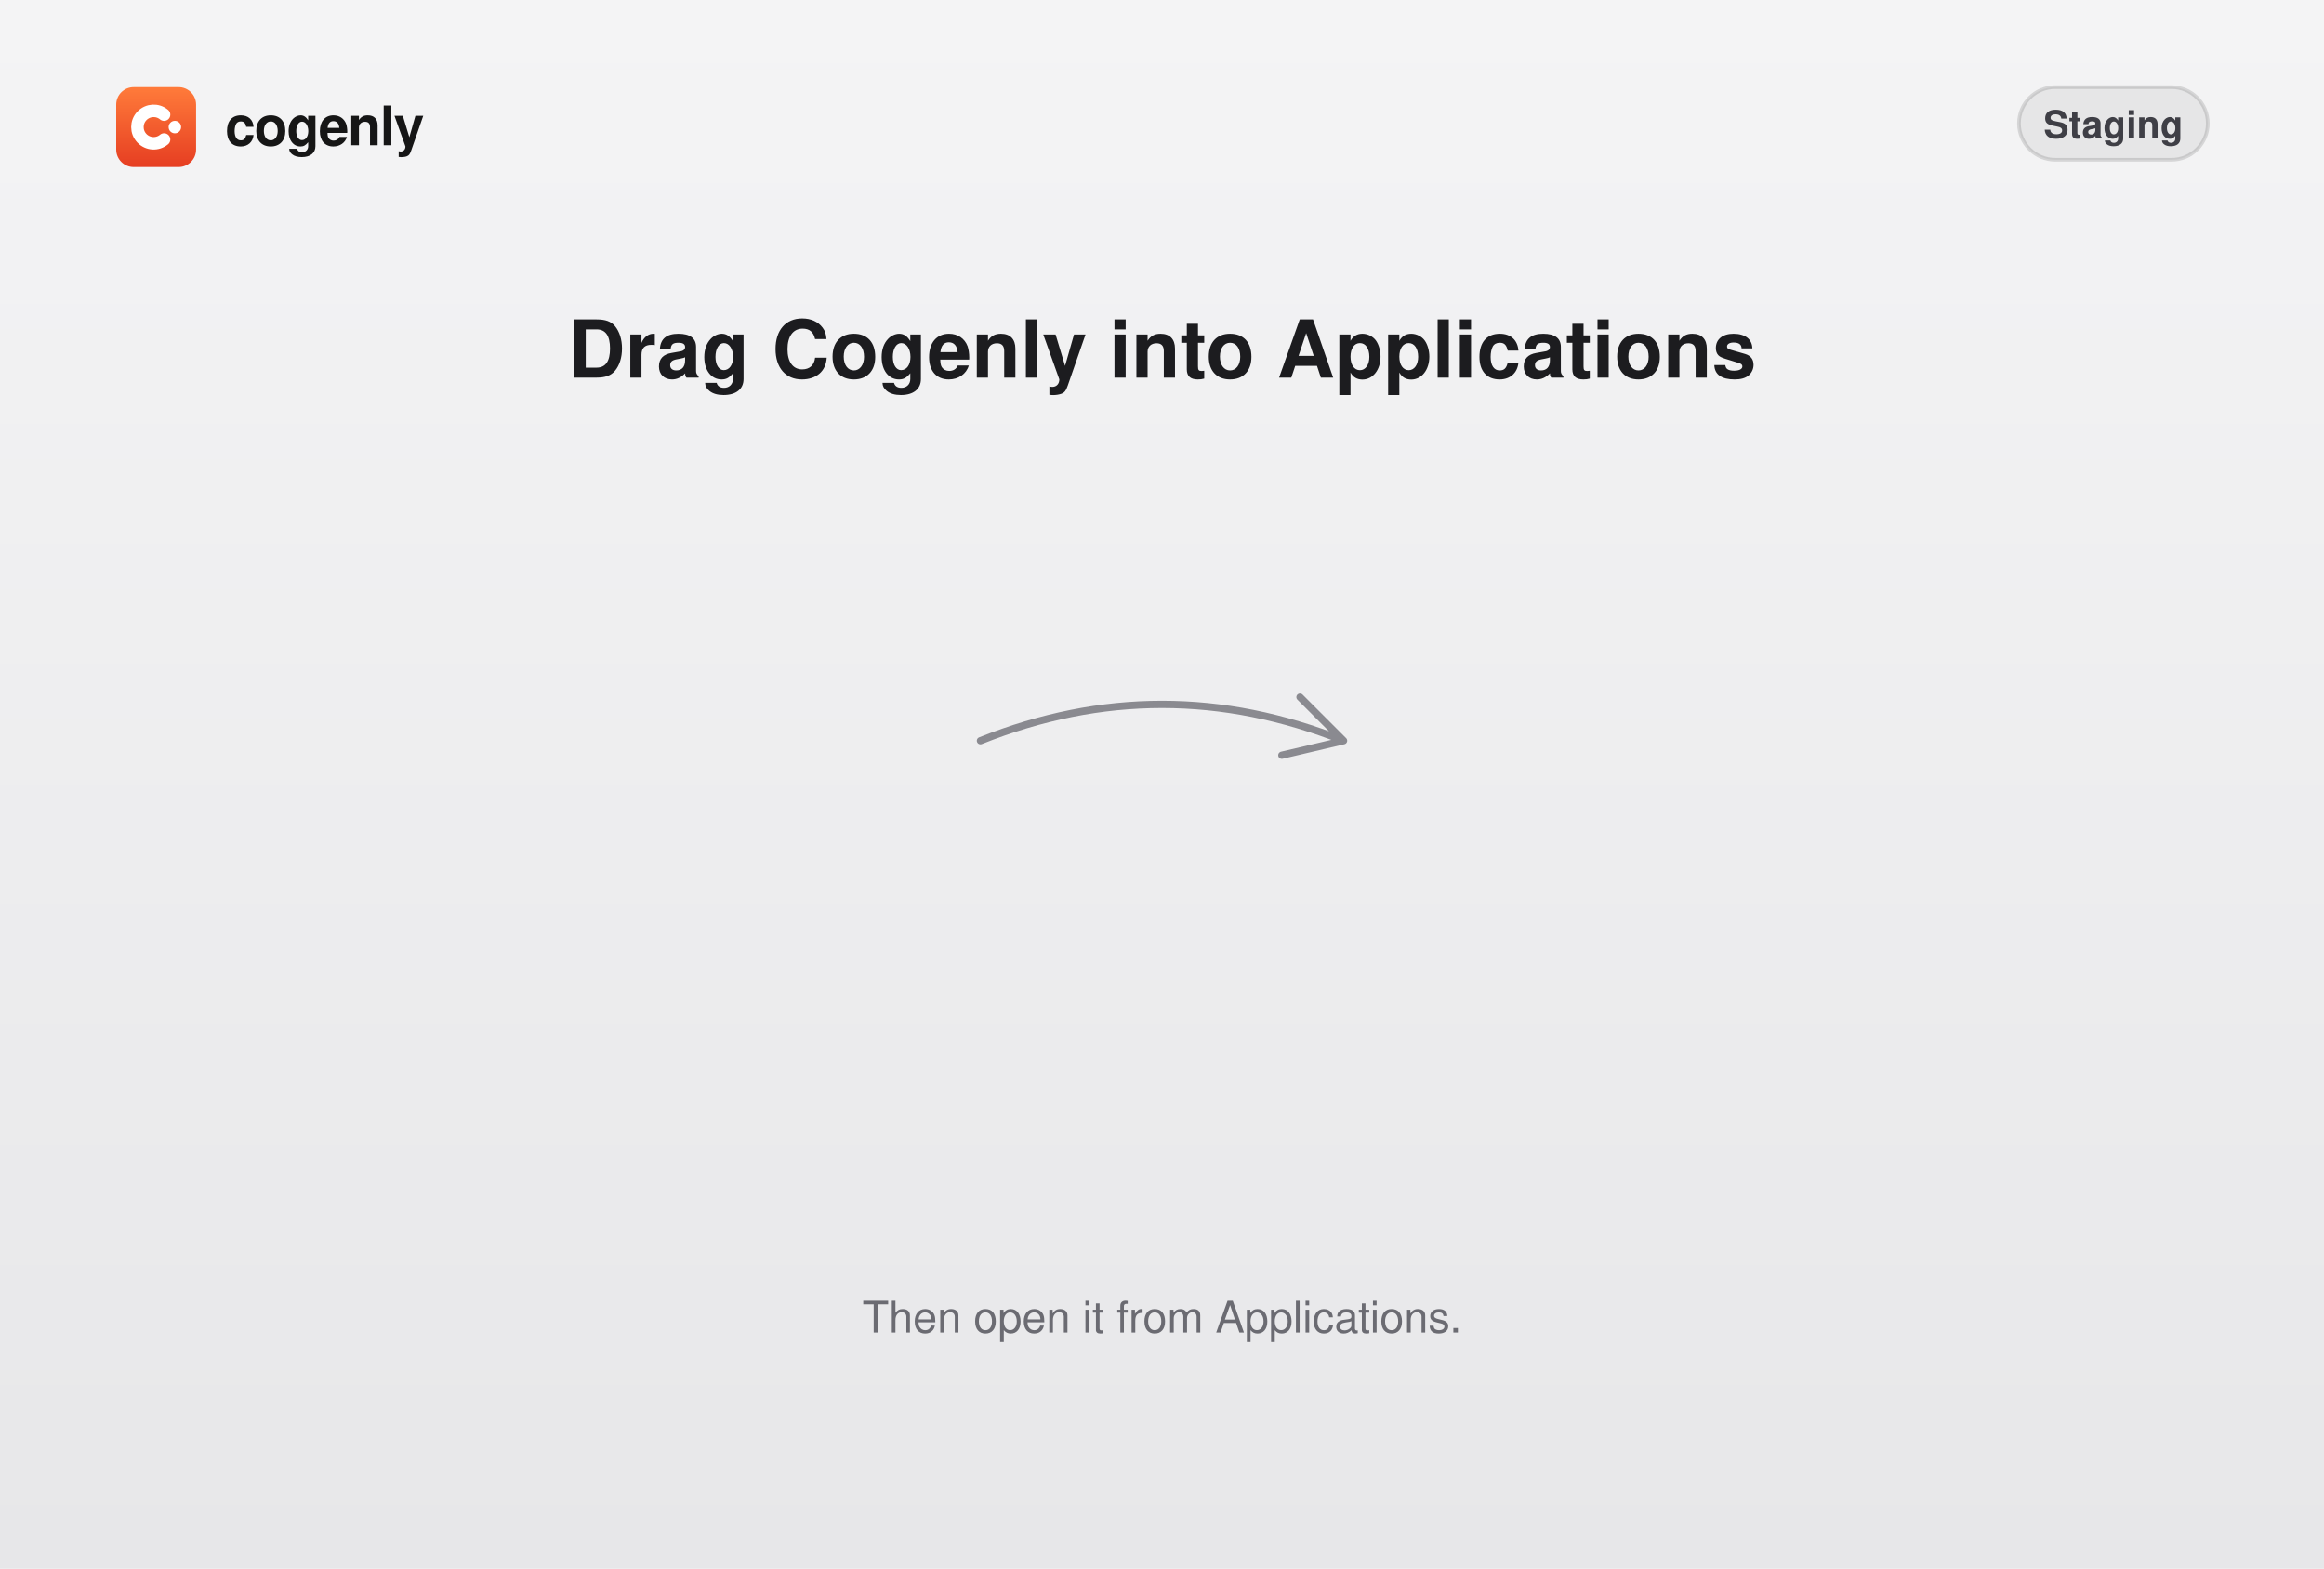
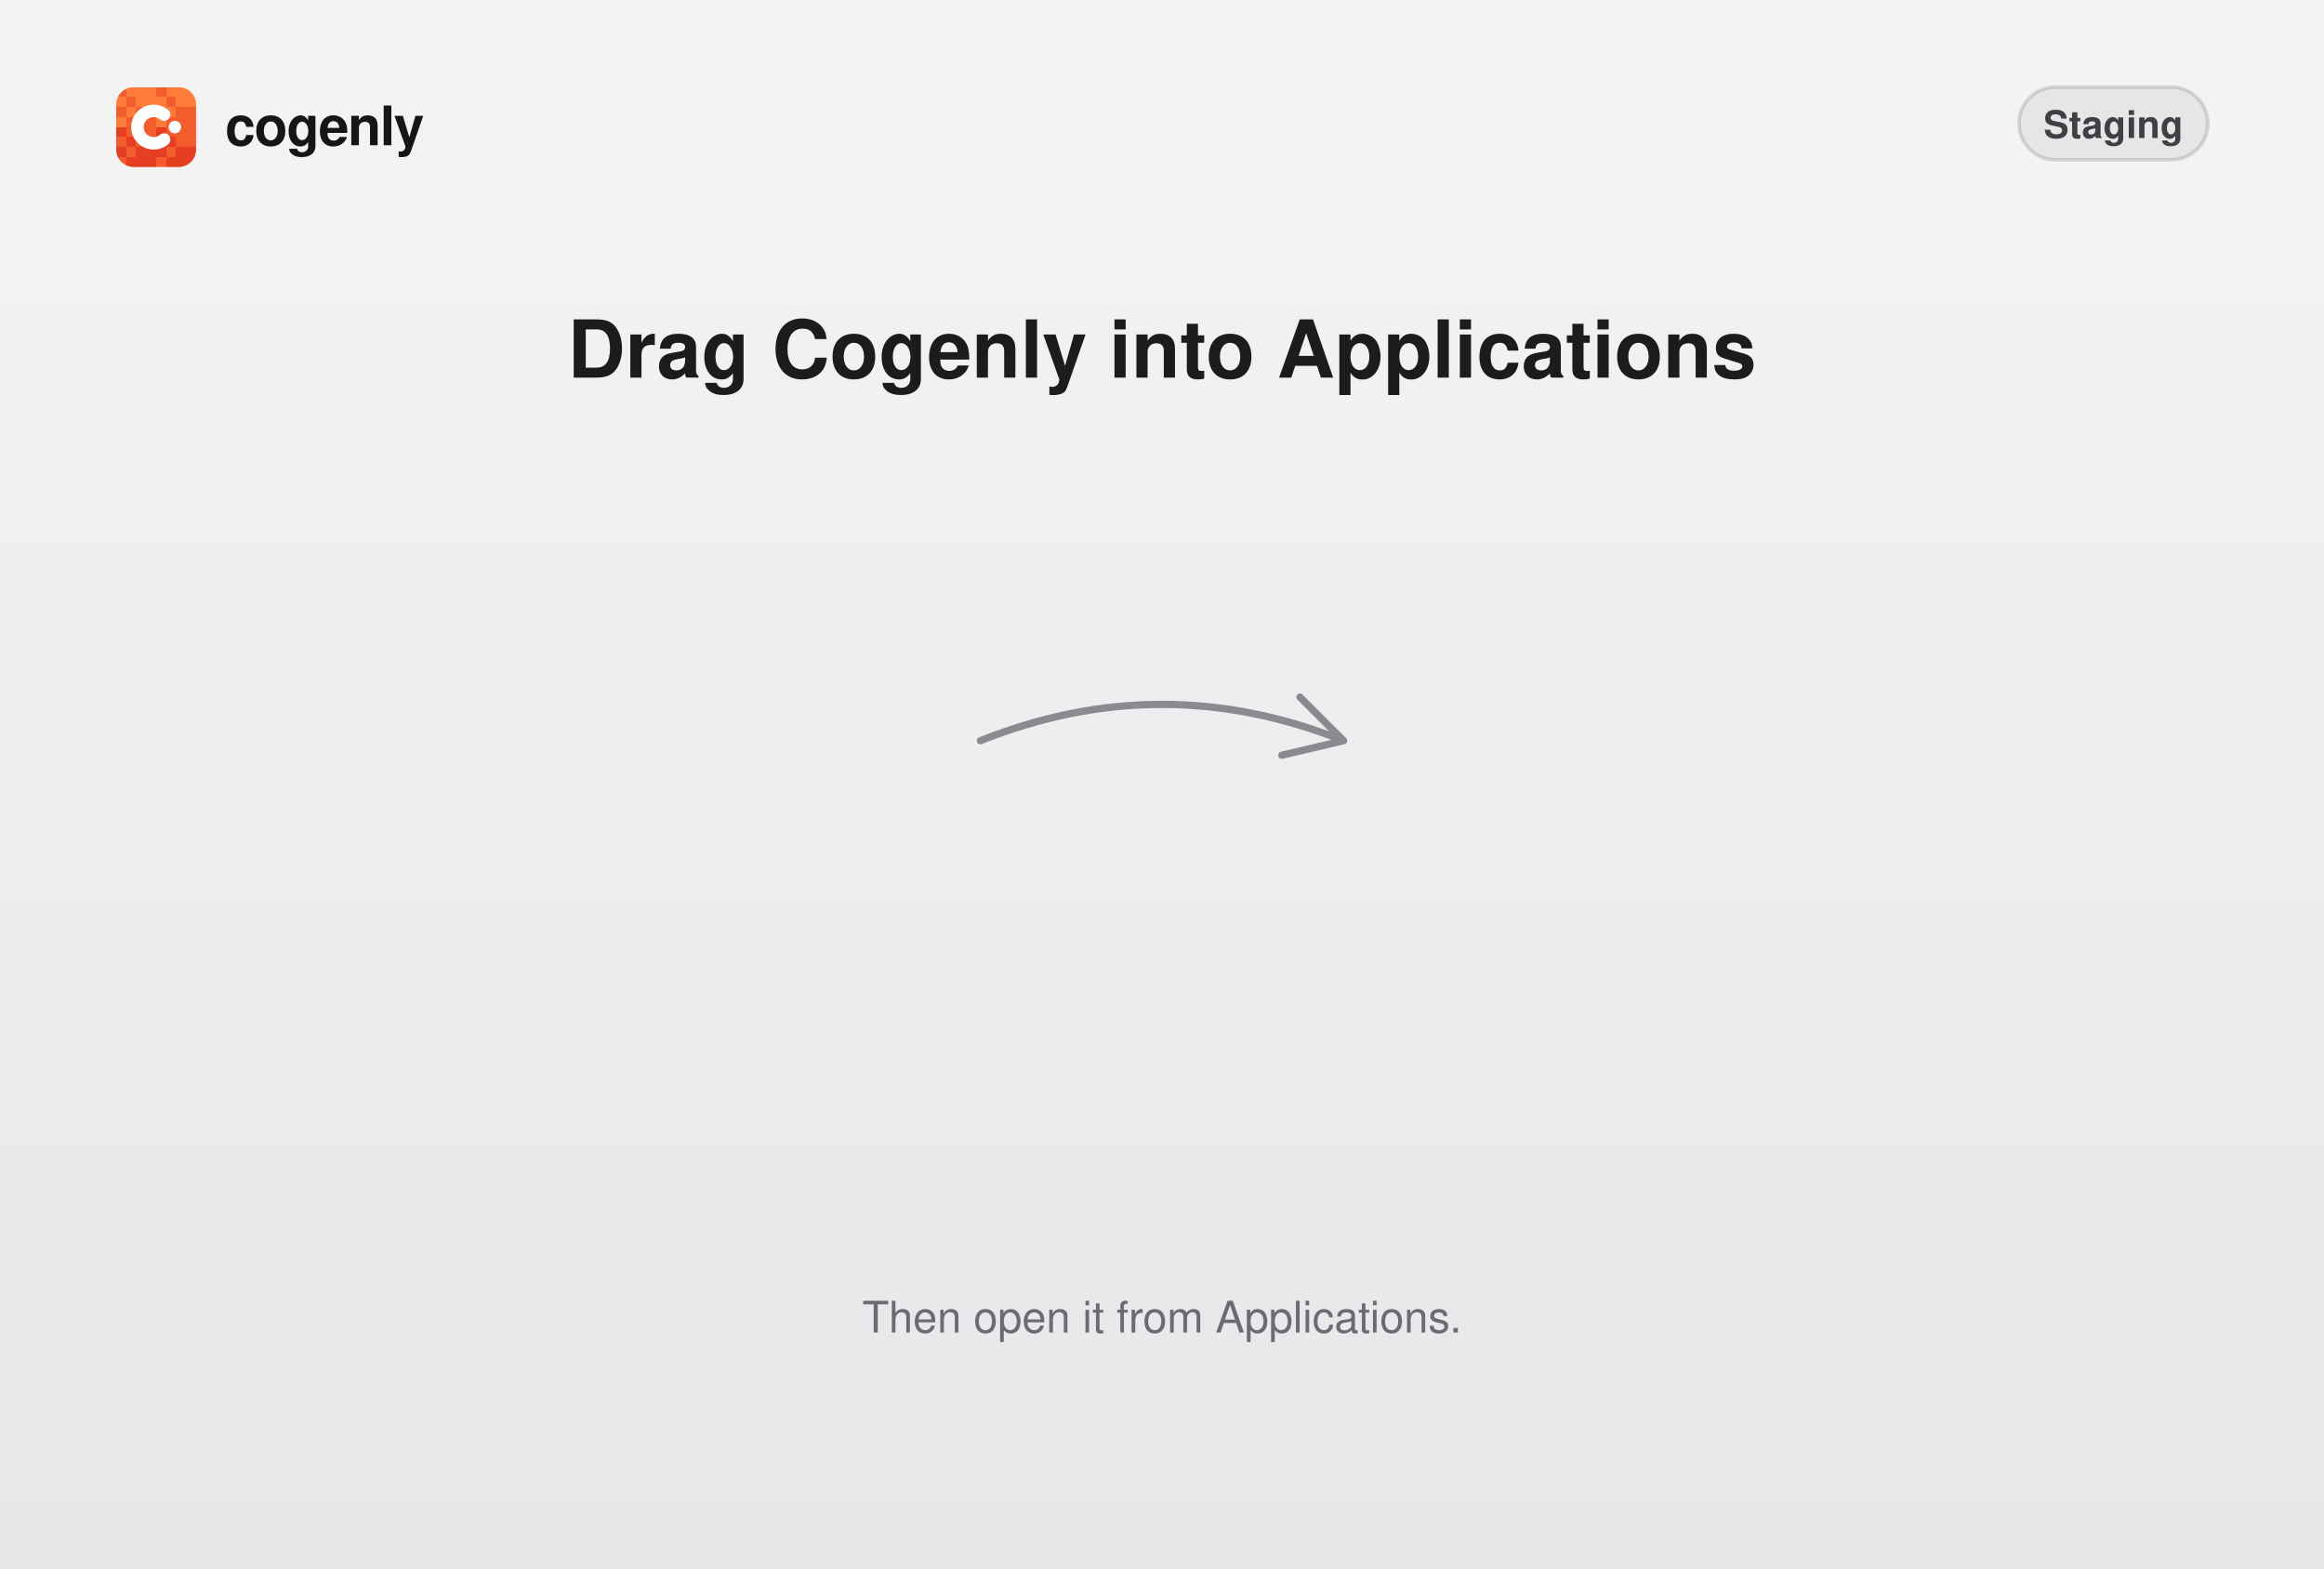
<svg xmlns="http://www.w3.org/2000/svg" width="1280" height="864" viewBox="0 0 640 432">
  <defs>
    <linearGradient id="bg" x1="0" y1="0" x2="0" y2="1">
      <stop stop-color="#F4F4F5" />
      <stop offset="1" stop-color="#E7E7E9" />
    </linearGradient>
  </defs>
  <rect width="640" height="432" fill="url(#bg)" />
-   <svg x="32" y="24" width="22" height="22" viewBox="0 0 128 128">
+   <svg x="32" y="24" width="22" height="22" viewBox="0 0 128 128" fill="none">
    <defs>
-       <linearGradient id="ember" x1="64" y1="0" x2="64" y2="128" gradientUnits="userSpaceOnUse">
-         <stop stop-color="#FF7B3A" />
-         <stop offset="1" stop-color="#E63E22" />
-       </linearGradient>
+       <clipPath id="cogenly-tile-small">
+         <rect width="128" height="128" rx="28" />
+       </clipPath>
    </defs>
-     <rect width="128" height="128" rx="28" fill="url(#ember)" />
-     <path d="M76.71 44.08A26 26 0 1 0 76.71 83.92" stroke="#FFFFFF" stroke-width="20" stroke-linecap="round" fill="none" />
+     <g clip-path="url(#cogenly-tile-small)" shape-rendering="crispEdges">
+       <rect x="0" y="0" width="16" height="16" fill="#F35D2E" />
+       <rect x="16" y="0" width="48" height="16" fill="#FF7B3A" />
+       <rect x="64" y="0" width="16" height="16" fill="#F35D2E" />
+       <rect x="80" y="0" width="48" height="16" fill="#FF7B3A" />
+       <rect x="0" y="16" width="16" height="16" fill="#FF7B3A" />
+       <rect x="16" y="16" width="16" height="16" fill="#F35D2E" />
+       <rect x="32" y="16" width="48" height="16" fill="#FF7B3A" />
+       <rect x="80" y="16" width="16" height="16" fill="#F35D2E" />
+       <rect x="96" y="16" width="32" height="16" fill="#FF7B3A" />
+       <rect x="0" y="32" width="16" height="16" fill="#F35D2E" />
+       <rect x="16" y="32" width="16" height="16" fill="#FF7B3A" />
+       <rect x="32" y="32" width="48" height="16" fill="#F35D2E" />
+       <rect x="80" y="32" width="16" height="16" fill="#FF7B3A" />
+       <rect x="96" y="32" width="32" height="16" fill="#F35D2E" />
+       <rect x="0" y="48" width="16" height="16" fill="#FF7B3A" />
+       <rect x="16" y="48" width="48" height="16" fill="#F35D2E" />
+       <rect x="64" y="48" width="16" height="16" fill="#FF7B3A" />
+       <rect x="80" y="48" width="48" height="16" fill="#F35D2E" />
+       <rect x="0" y="64" width="16" height="16" fill="#E63E22" />
+       <rect x="16" y="64" width="48" height="16" fill="#F35D2E" />
+       <rect x="64" y="64" width="16" height="16" fill="#E63E22" />
+       <rect x="80" y="64" width="48" height="16" fill="#F35D2E" />
+       <rect x="0" y="80" width="16" height="16" fill="#F35D2E" />
+       <rect x="16" y="80" width="16" height="16" fill="#E63E22" />
+       <rect x="32" y="80" width="48" height="16" fill="#F35D2E" />
+       <rect x="80" y="80" width="16" height="16" fill="#E63E22" />
+       <rect x="96" y="80" width="32" height="16" fill="#F35D2E" />
+       <rect x="0" y="96" width="16" height="16" fill="#E63E22" />
+       <rect x="16" y="96" width="16" height="16" fill="#F35D2E" />
+       <rect x="32" y="96" width="48" height="16" fill="#E63E22" />
+       <rect x="80" y="96" width="16" height="16" fill="#F35D2E" />
+       <rect x="96" y="96" width="32" height="16" fill="#E63E22" />
+       <rect x="0" y="112" width="16" height="16" fill="#F35D2E" />
+       <rect x="16" y="112" width="48" height="16" fill="#E63E22" />
+       <rect x="64" y="112" width="16" height="16" fill="#F35D2E" />
+       <rect x="80" y="112" width="48" height="16" fill="#E63E22" />
+     </g>
+     <path d="M76.71 44.08A26 26 0 1 0 76.71 83.92" stroke="#FFFFFF" stroke-width="20" stroke-linecap="round" />
    <circle cx="94" cy="64" r="10" fill="#FFFFFF" />
  </svg>
  <text x="62" y="40" fill="#161616" font-family="Helvetica" font-size="15" font-weight="700" letter-spacing="-0.3">cogenly</text>
  <rect x="556" y="24" width="52" height="20" rx="10" fill="#161616" fill-opacity="0.06" stroke="#161616" stroke-opacity="0.14" />
  <text x="582" y="38" fill="#3F3F46" font-family="Helvetica" font-size="10.5" font-weight="600" text-anchor="middle">Staging</text>
  <text x="320" y="104" fill="#1C1C1F" font-family="Helvetica" font-size="22" font-weight="700" text-anchor="middle">Drag Cogenly into Applications</text>
  <path d="M270 204Q320 184 370 204M358 192L370 204L353 208" stroke="#8A8A90" stroke-width="2" fill="none" stroke-linecap="round" stroke-linejoin="round" />
  <text x="320" y="367" fill="#6B6B72" font-family="Helvetica" font-size="12" text-anchor="middle">Then open it from Applications.</text>
</svg>
